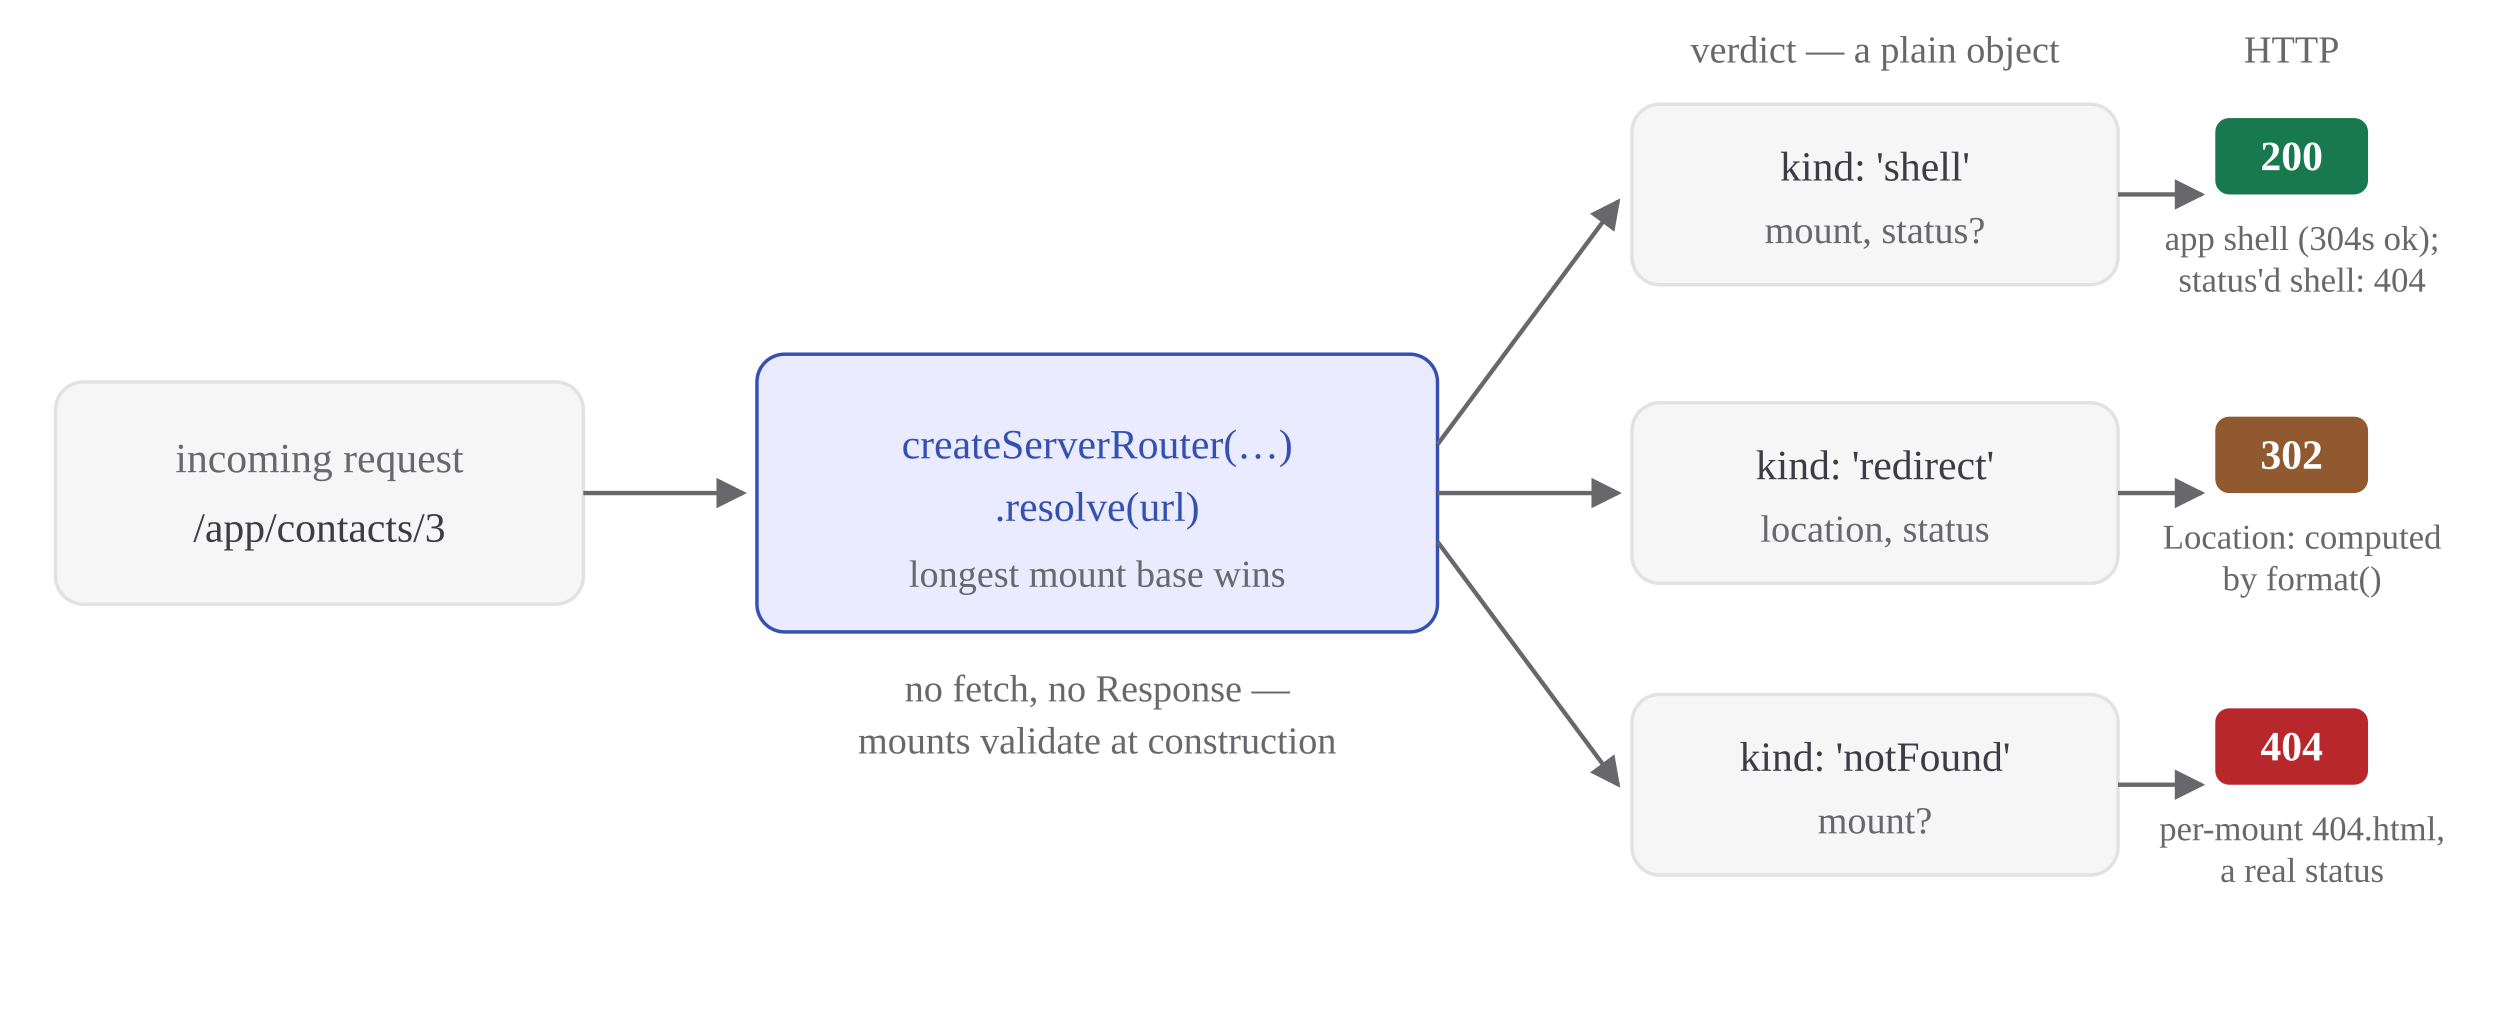
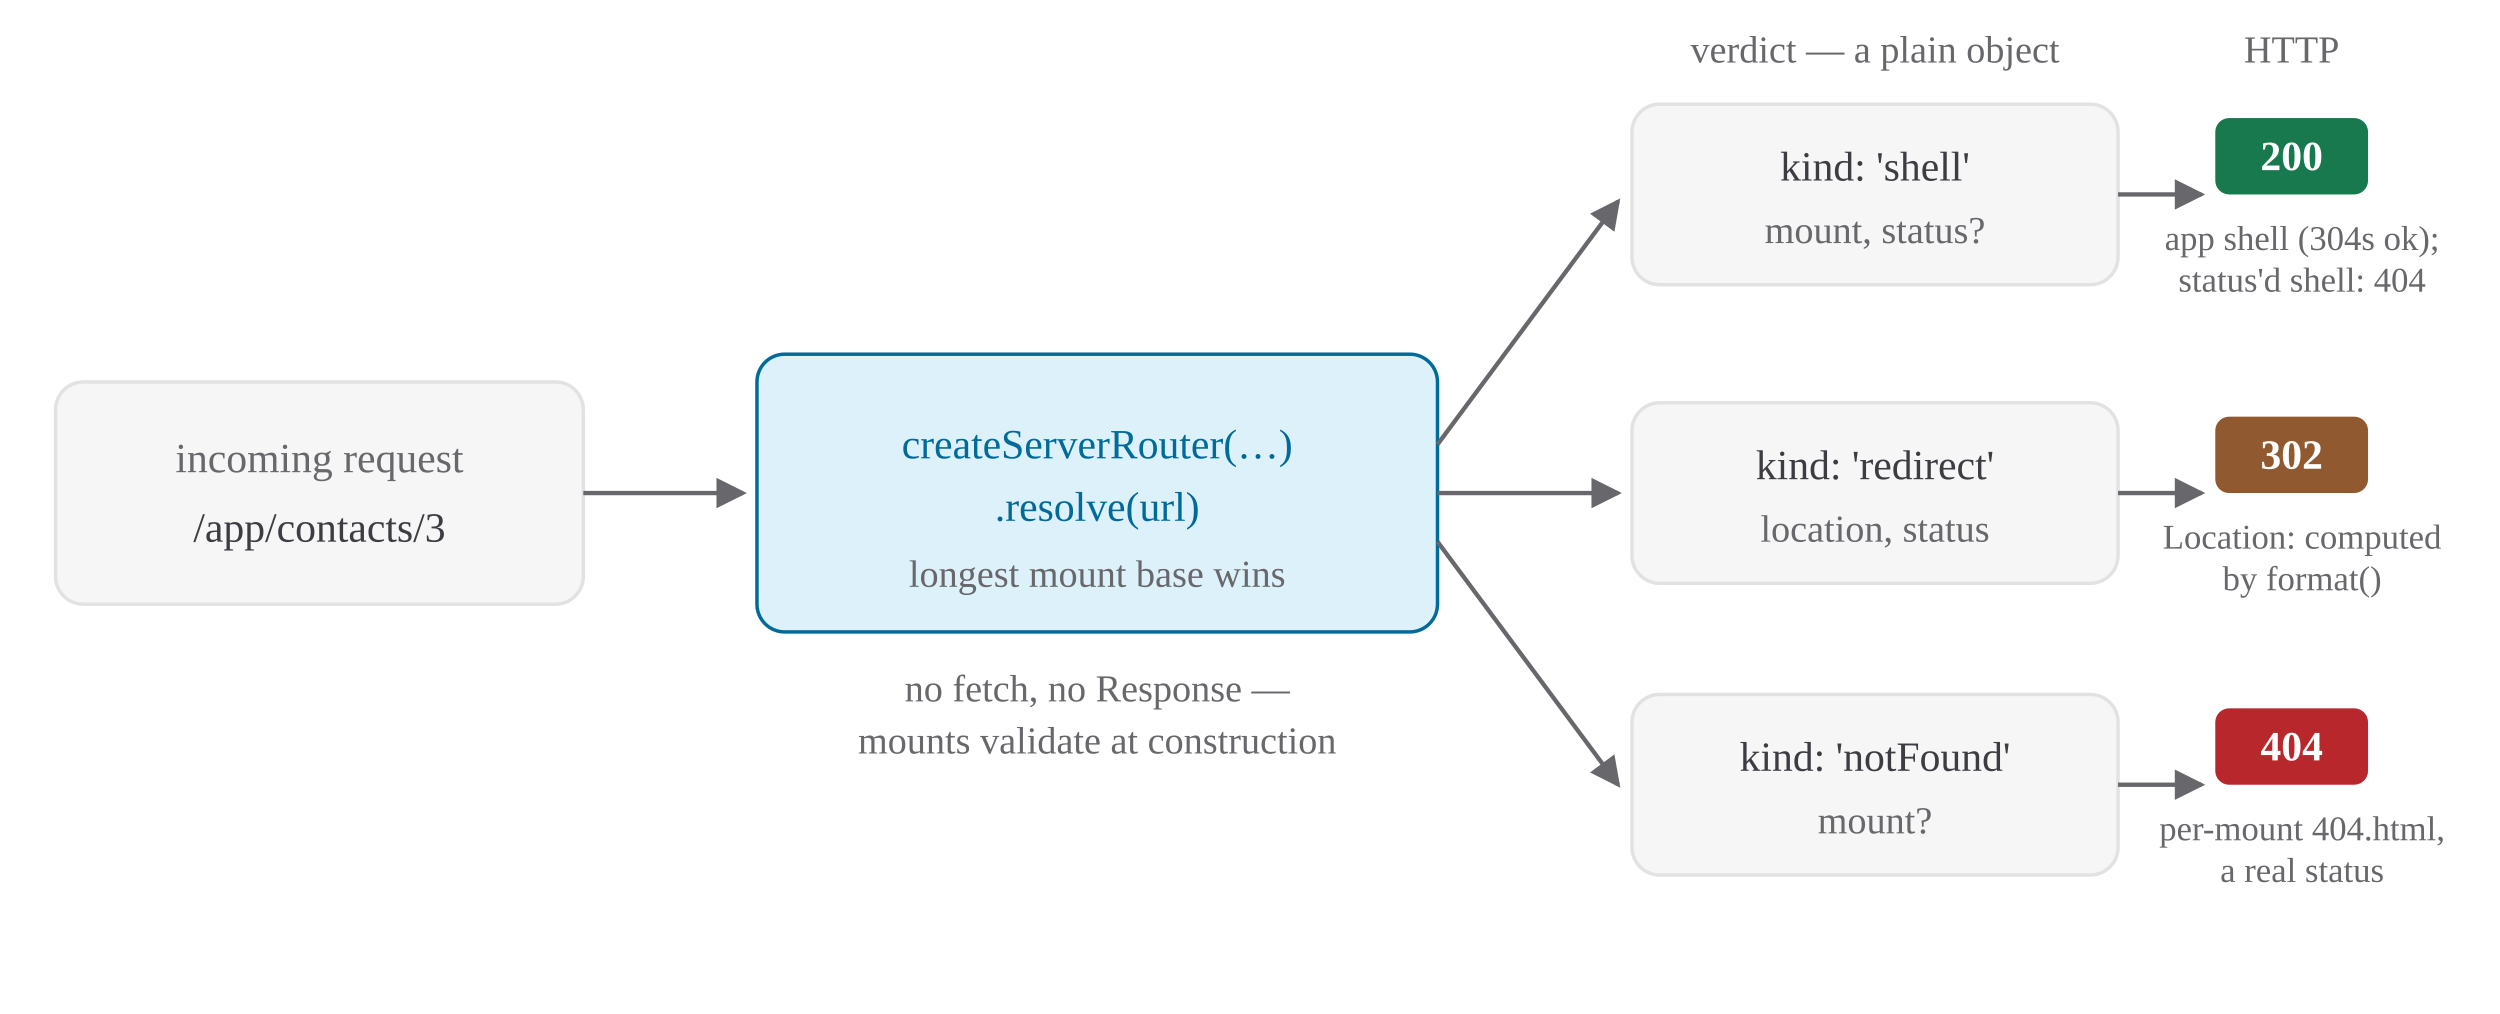
<svg xmlns="http://www.w3.org/2000/svg" viewBox="0 0 720 292" width="100%" style="max-width: 720px" role="img" aria-label="Verdict flow: an incoming request pathname goes through createServerRouter's resolve, which returns one of three verdicts - shell, redirect, or notFound - and the worker turns each into HTTP: 200, 302, or 404">
  <style>
    @media (prefers-color-scheme: dark) {
      svg:root {
        color-scheme: dark;
        --vp-c-bg-soft: #202127;
        --vp-c-divider: #2e2e32;
        --vp-c-text-1: #dfdfd6;
        --vp-c-text-2: #98989f;
-         --vp-c-brand-1: #a8b1ff;
-         --vp-c-brand-soft: rgba(100, 108, 255, 0.16);
+         --vp-c-brand-1: #29abe6;
+         --vp-c-brand-soft: rgba(0, 152, 220, 0.16);
        --status-ok: #3dd68c;
        --status-ok-ink: #000000;
        --status-redirect: #f9b44e;
        --status-redirect-ink: #000000;
        --status-not-found: #f66f81;
        --status-not-found-ink: #000000;
      }
    }
  </style>
  <defs>
    <marker id="arr-verdict" viewBox="0 0 8 8" refX="7" refY="4" markerWidth="7" markerHeight="7" orient="auto-start-reverse">
      <path d="M0 0L8 4L0 8z" fill="var(--vp-c-text-2, #67676c)" />
    </marker>
  </defs>
  <g font-family="var(--vp-font-family-base, ui-sans-serif, system-ui, sans-serif)">
    <text x="540" y="18" font-size="11" fill="var(--vp-c-text-2, #67676c)" text-anchor="middle">verdict — a plain object</text>
    <text x="660" y="18" font-size="11" fill="var(--vp-c-text-2, #67676c)" text-anchor="middle">HTTP</text>
    <rect x="16" y="110" width="152" height="64" rx="8" fill="var(--vp-c-bg-soft, #f6f6f7)" stroke="var(--vp-c-divider, #e2e2e3)" />
    <text x="92" y="136" font-size="12" fill="var(--vp-c-text-2, #67676c)" text-anchor="middle">incoming request</text>
    <text x="92" y="156" font-size="12" font-family="var(--vp-font-family-mono, ui-monospace, monospace)" fill="var(--vp-c-text-1, #3c3c43)" text-anchor="middle">/app/contacts/3</text>
    <line x1="168" y1="142" x2="214" y2="142" stroke="var(--vp-c-text-2, #67676c)" stroke-width="1.25" marker-end="url(#arr-verdict)" />
-     <rect x="218" y="102" width="196" height="80" rx="8" fill="var(--vp-c-brand-soft, rgba(100,108,255,0.14))" stroke="var(--vp-c-brand-1, #3451b2)" />
-     <text x="316" y="132" font-size="12" font-family="var(--vp-font-family-mono, ui-monospace, monospace)" fill="var(--vp-c-brand-1, #3451b2)" text-anchor="middle">createServerRouter(…)</text>
-     <text x="316" y="150" font-size="12" font-family="var(--vp-font-family-mono, ui-monospace, monospace)" fill="var(--vp-c-brand-1, #3451b2)" text-anchor="middle">.resolve(url)</text>
+     <rect x="218" y="102" width="196" height="80" rx="8" fill="var(--vp-c-brand-soft, rgba(0,152,220,0.14))" stroke="var(--vp-c-brand-1, #006a9a)" />
+     <text x="316" y="132" font-size="12" font-family="var(--vp-font-family-mono, ui-monospace, monospace)" fill="var(--vp-c-brand-1, #006a9a)" text-anchor="middle">createServerRouter(…)</text>
+     <text x="316" y="150" font-size="12" font-family="var(--vp-font-family-mono, ui-monospace, monospace)" fill="var(--vp-c-brand-1, #006a9a)" text-anchor="middle">.resolve(url)</text>
    <text x="316" y="169" font-size="11" fill="var(--vp-c-text-2, #67676c)" text-anchor="middle">longest mount base wins</text>
    <text x="316" y="202" font-size="11" fill="var(--vp-c-text-2, #67676c)" text-anchor="middle">no fetch, no Response —</text>
    <text x="316" y="217" font-size="11" fill="var(--vp-c-text-2, #67676c)" text-anchor="middle">mounts validate at construction</text>
    <line x1="414" y1="128" x2="466" y2="58" stroke="var(--vp-c-text-2, #67676c)" stroke-width="1.25" marker-end="url(#arr-verdict)" />
    <line x1="414" y1="142" x2="466" y2="142" stroke="var(--vp-c-text-2, #67676c)" stroke-width="1.25" marker-end="url(#arr-verdict)" />
    <line x1="414" y1="156" x2="466" y2="226" stroke="var(--vp-c-text-2, #67676c)" stroke-width="1.25" marker-end="url(#arr-verdict)" />
    <rect x="470" y="30" width="140" height="52" rx="8" fill="var(--vp-c-bg-soft, #f6f6f7)" stroke="var(--vp-c-divider, #e2e2e3)" />
    <text x="540" y="52" font-size="12" font-family="var(--vp-font-family-mono, ui-monospace, monospace)" fill="var(--vp-c-text-1, #3c3c43)" text-anchor="middle">kind: 'shell'</text>
    <text x="540" y="70" font-size="11" fill="var(--vp-c-text-2, #67676c)" text-anchor="middle">mount, status?</text>
    <rect x="470" y="116" width="140" height="52" rx="8" fill="var(--vp-c-bg-soft, #f6f6f7)" stroke="var(--vp-c-divider, #e2e2e3)" />
    <text x="540" y="138" font-size="12" font-family="var(--vp-font-family-mono, ui-monospace, monospace)" fill="var(--vp-c-text-1, #3c3c43)" text-anchor="middle">kind: 'redirect'</text>
    <text x="540" y="156" font-size="11" fill="var(--vp-c-text-2, #67676c)" text-anchor="middle">location, status</text>
    <rect x="470" y="200" width="140" height="52" rx="8" fill="var(--vp-c-bg-soft, #f6f6f7)" stroke="var(--vp-c-divider, #e2e2e3)" />
    <text x="540" y="222" font-size="12" font-family="var(--vp-font-family-mono, ui-monospace, monospace)" fill="var(--vp-c-text-1, #3c3c43)" text-anchor="middle">kind: 'notFound'</text>
    <text x="540" y="240" font-size="11" fill="var(--vp-c-text-2, #67676c)" text-anchor="middle">mount?</text>
    <line x1="610" y1="56" x2="634" y2="56" stroke="var(--vp-c-text-2, #67676c)" stroke-width="1.25" marker-end="url(#arr-verdict)" />
    <line x1="610" y1="142" x2="634" y2="142" stroke="var(--vp-c-text-2, #67676c)" stroke-width="1.25" marker-end="url(#arr-verdict)" />
    <line x1="610" y1="226" x2="634" y2="226" stroke="var(--vp-c-text-2, #67676c)" stroke-width="1.25" marker-end="url(#arr-verdict)" />
    <rect x="638" y="34" width="44" height="22" rx="4" fill="var(--status-ok, #18794e)" />
    <text x="660" y="49" font-size="12" font-weight="600" fill="var(--status-ok-ink, #ffffff)" text-anchor="middle">200</text>
    <text x="663" y="72" font-size="10" fill="var(--vp-c-text-2, #67676c)" text-anchor="middle">app shell (304s ok);</text>
    <text x="663" y="84" font-size="10" fill="var(--vp-c-text-2, #67676c)" text-anchor="middle">status'd shell: 404</text>
    <rect x="638" y="120" width="44" height="22" rx="4" fill="var(--status-redirect, #915930)" />
    <text x="660" y="135" font-size="12" font-weight="600" fill="var(--status-redirect-ink, #ffffff)" text-anchor="middle">302</text>
    <text x="663" y="158" font-size="10" fill="var(--vp-c-text-2, #67676c)" text-anchor="middle">Location: computed</text>
    <text x="663" y="170" font-size="10" fill="var(--vp-c-text-2, #67676c)" text-anchor="middle">by format()</text>
    <rect x="638" y="204" width="44" height="22" rx="4" fill="var(--status-not-found, #b8272c)" />
    <text x="660" y="219" font-size="12" font-weight="600" fill="var(--status-not-found-ink, #ffffff)" text-anchor="middle">404</text>
    <text x="663" y="242" font-size="10" fill="var(--vp-c-text-2, #67676c)" text-anchor="middle">per-mount 404.html,</text>
    <text x="663" y="254" font-size="10" fill="var(--vp-c-text-2, #67676c)" text-anchor="middle">a real status</text>
  </g>
</svg>
